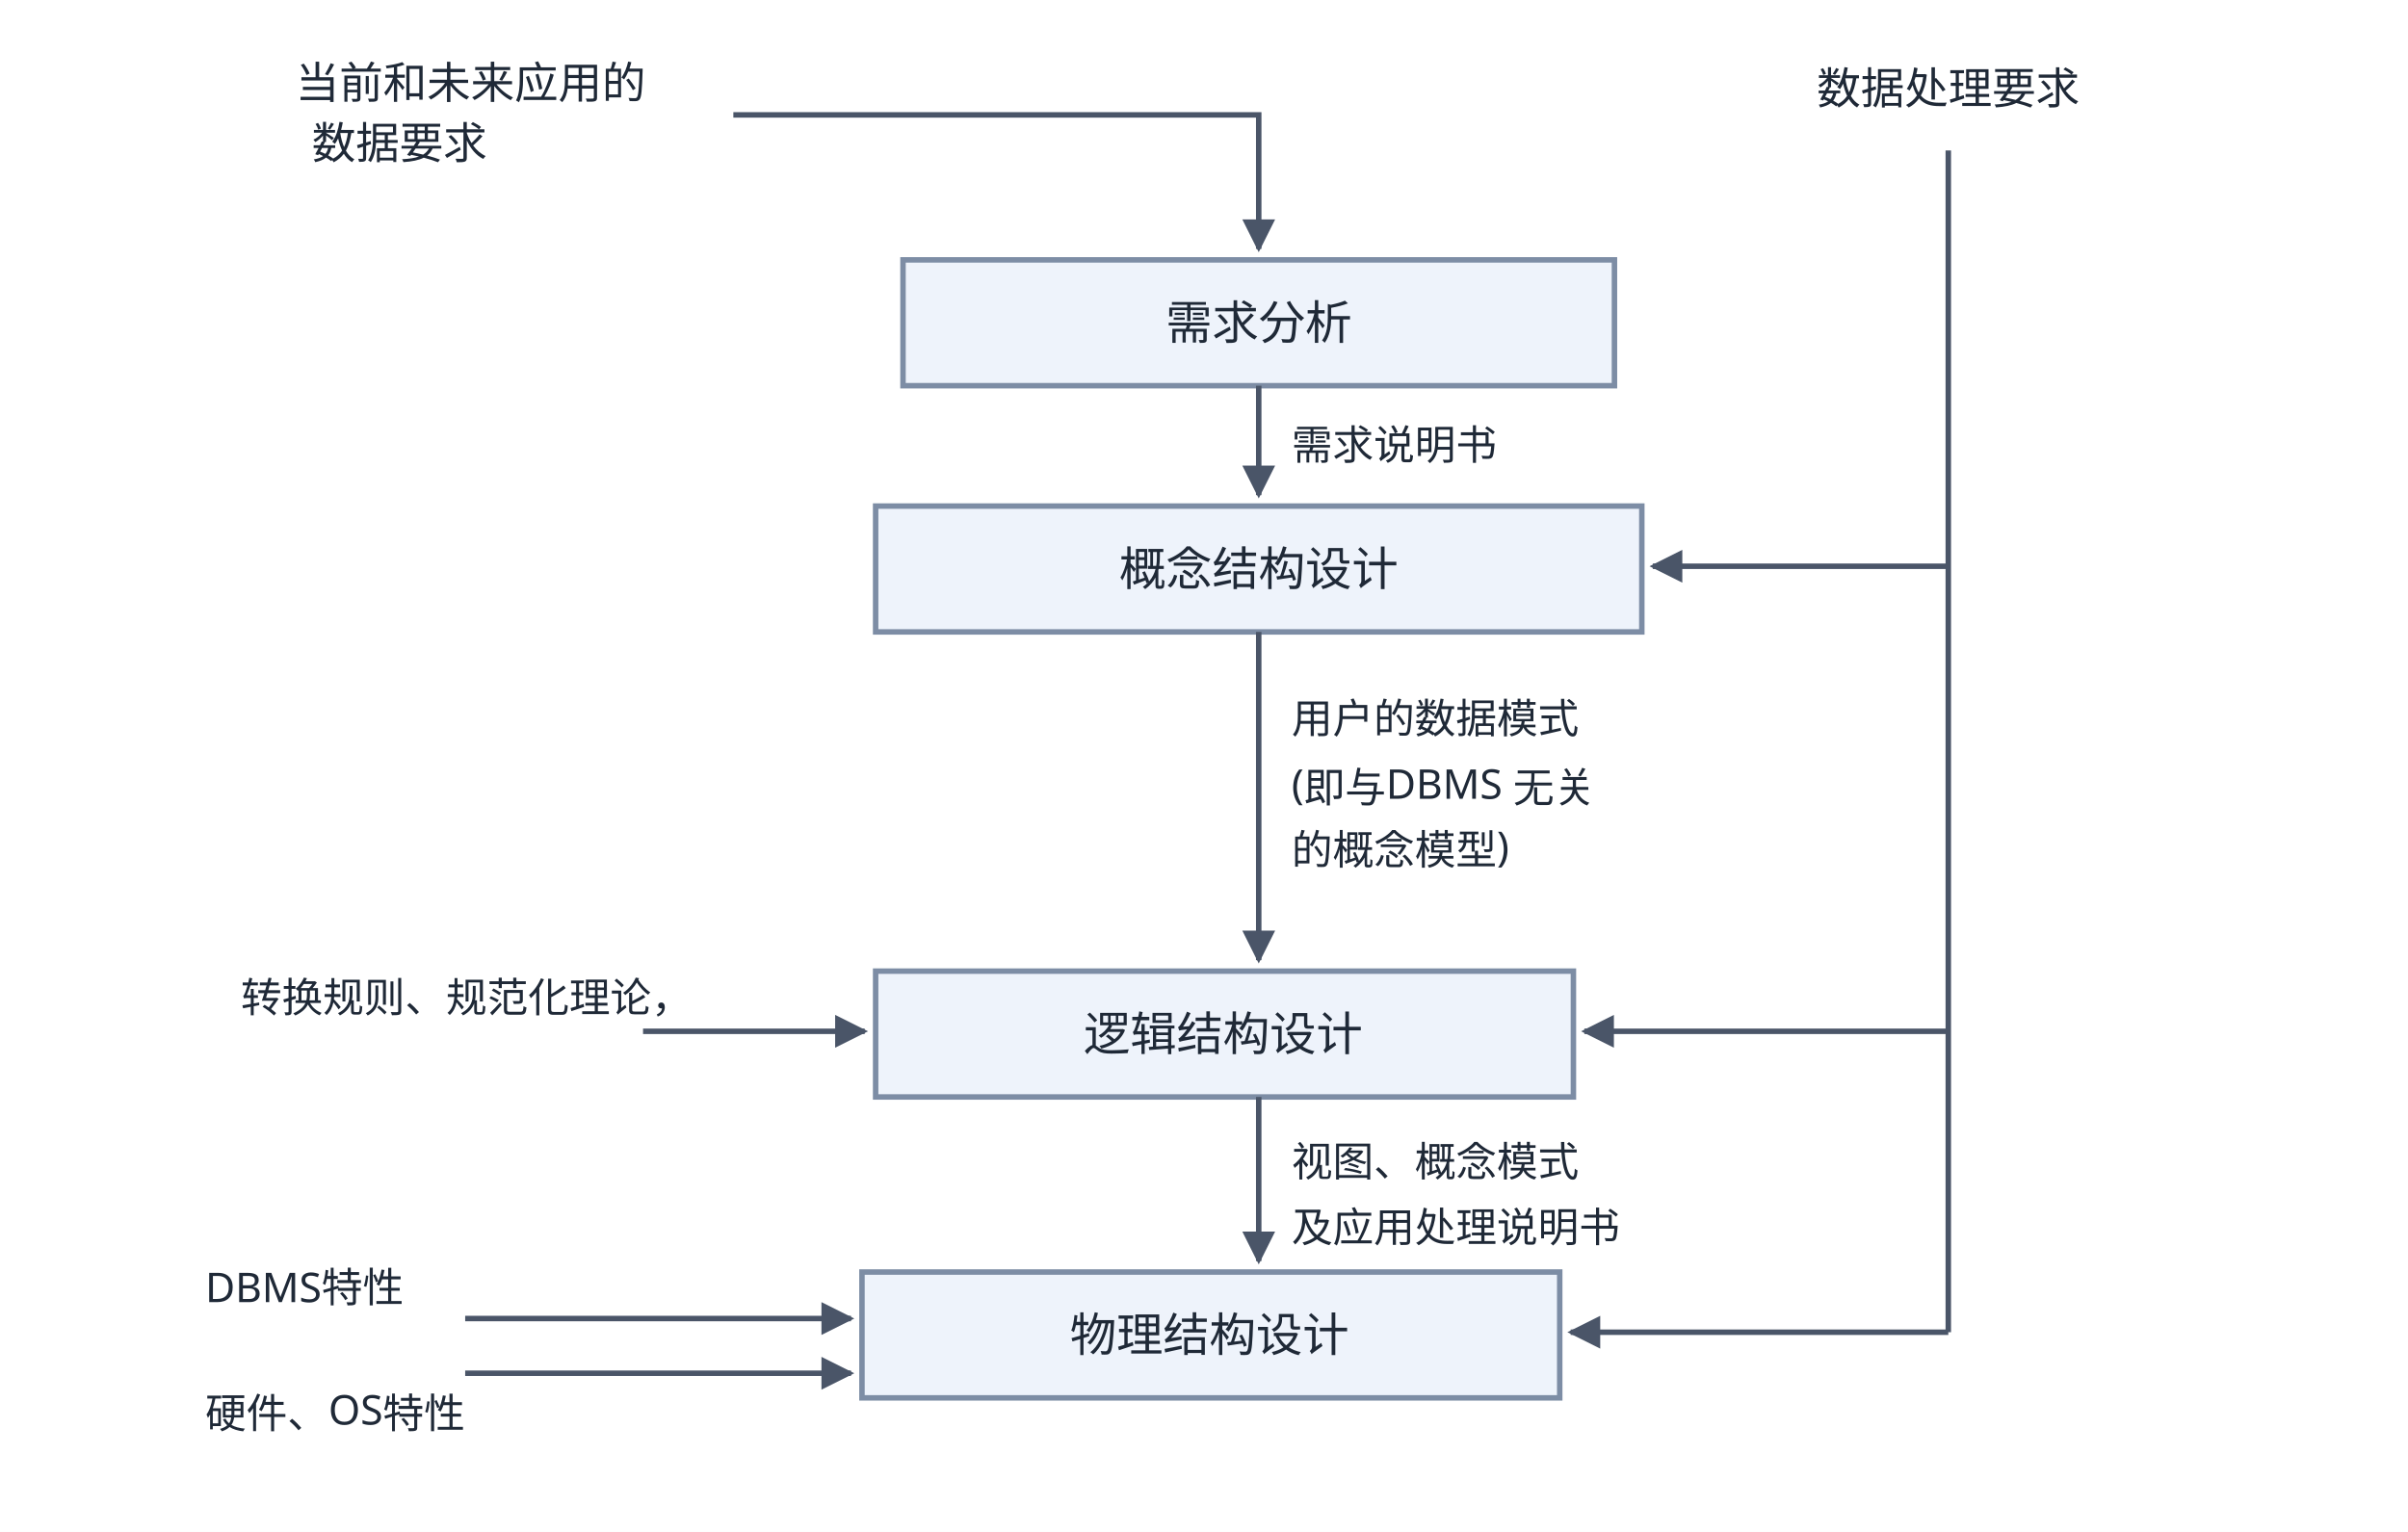
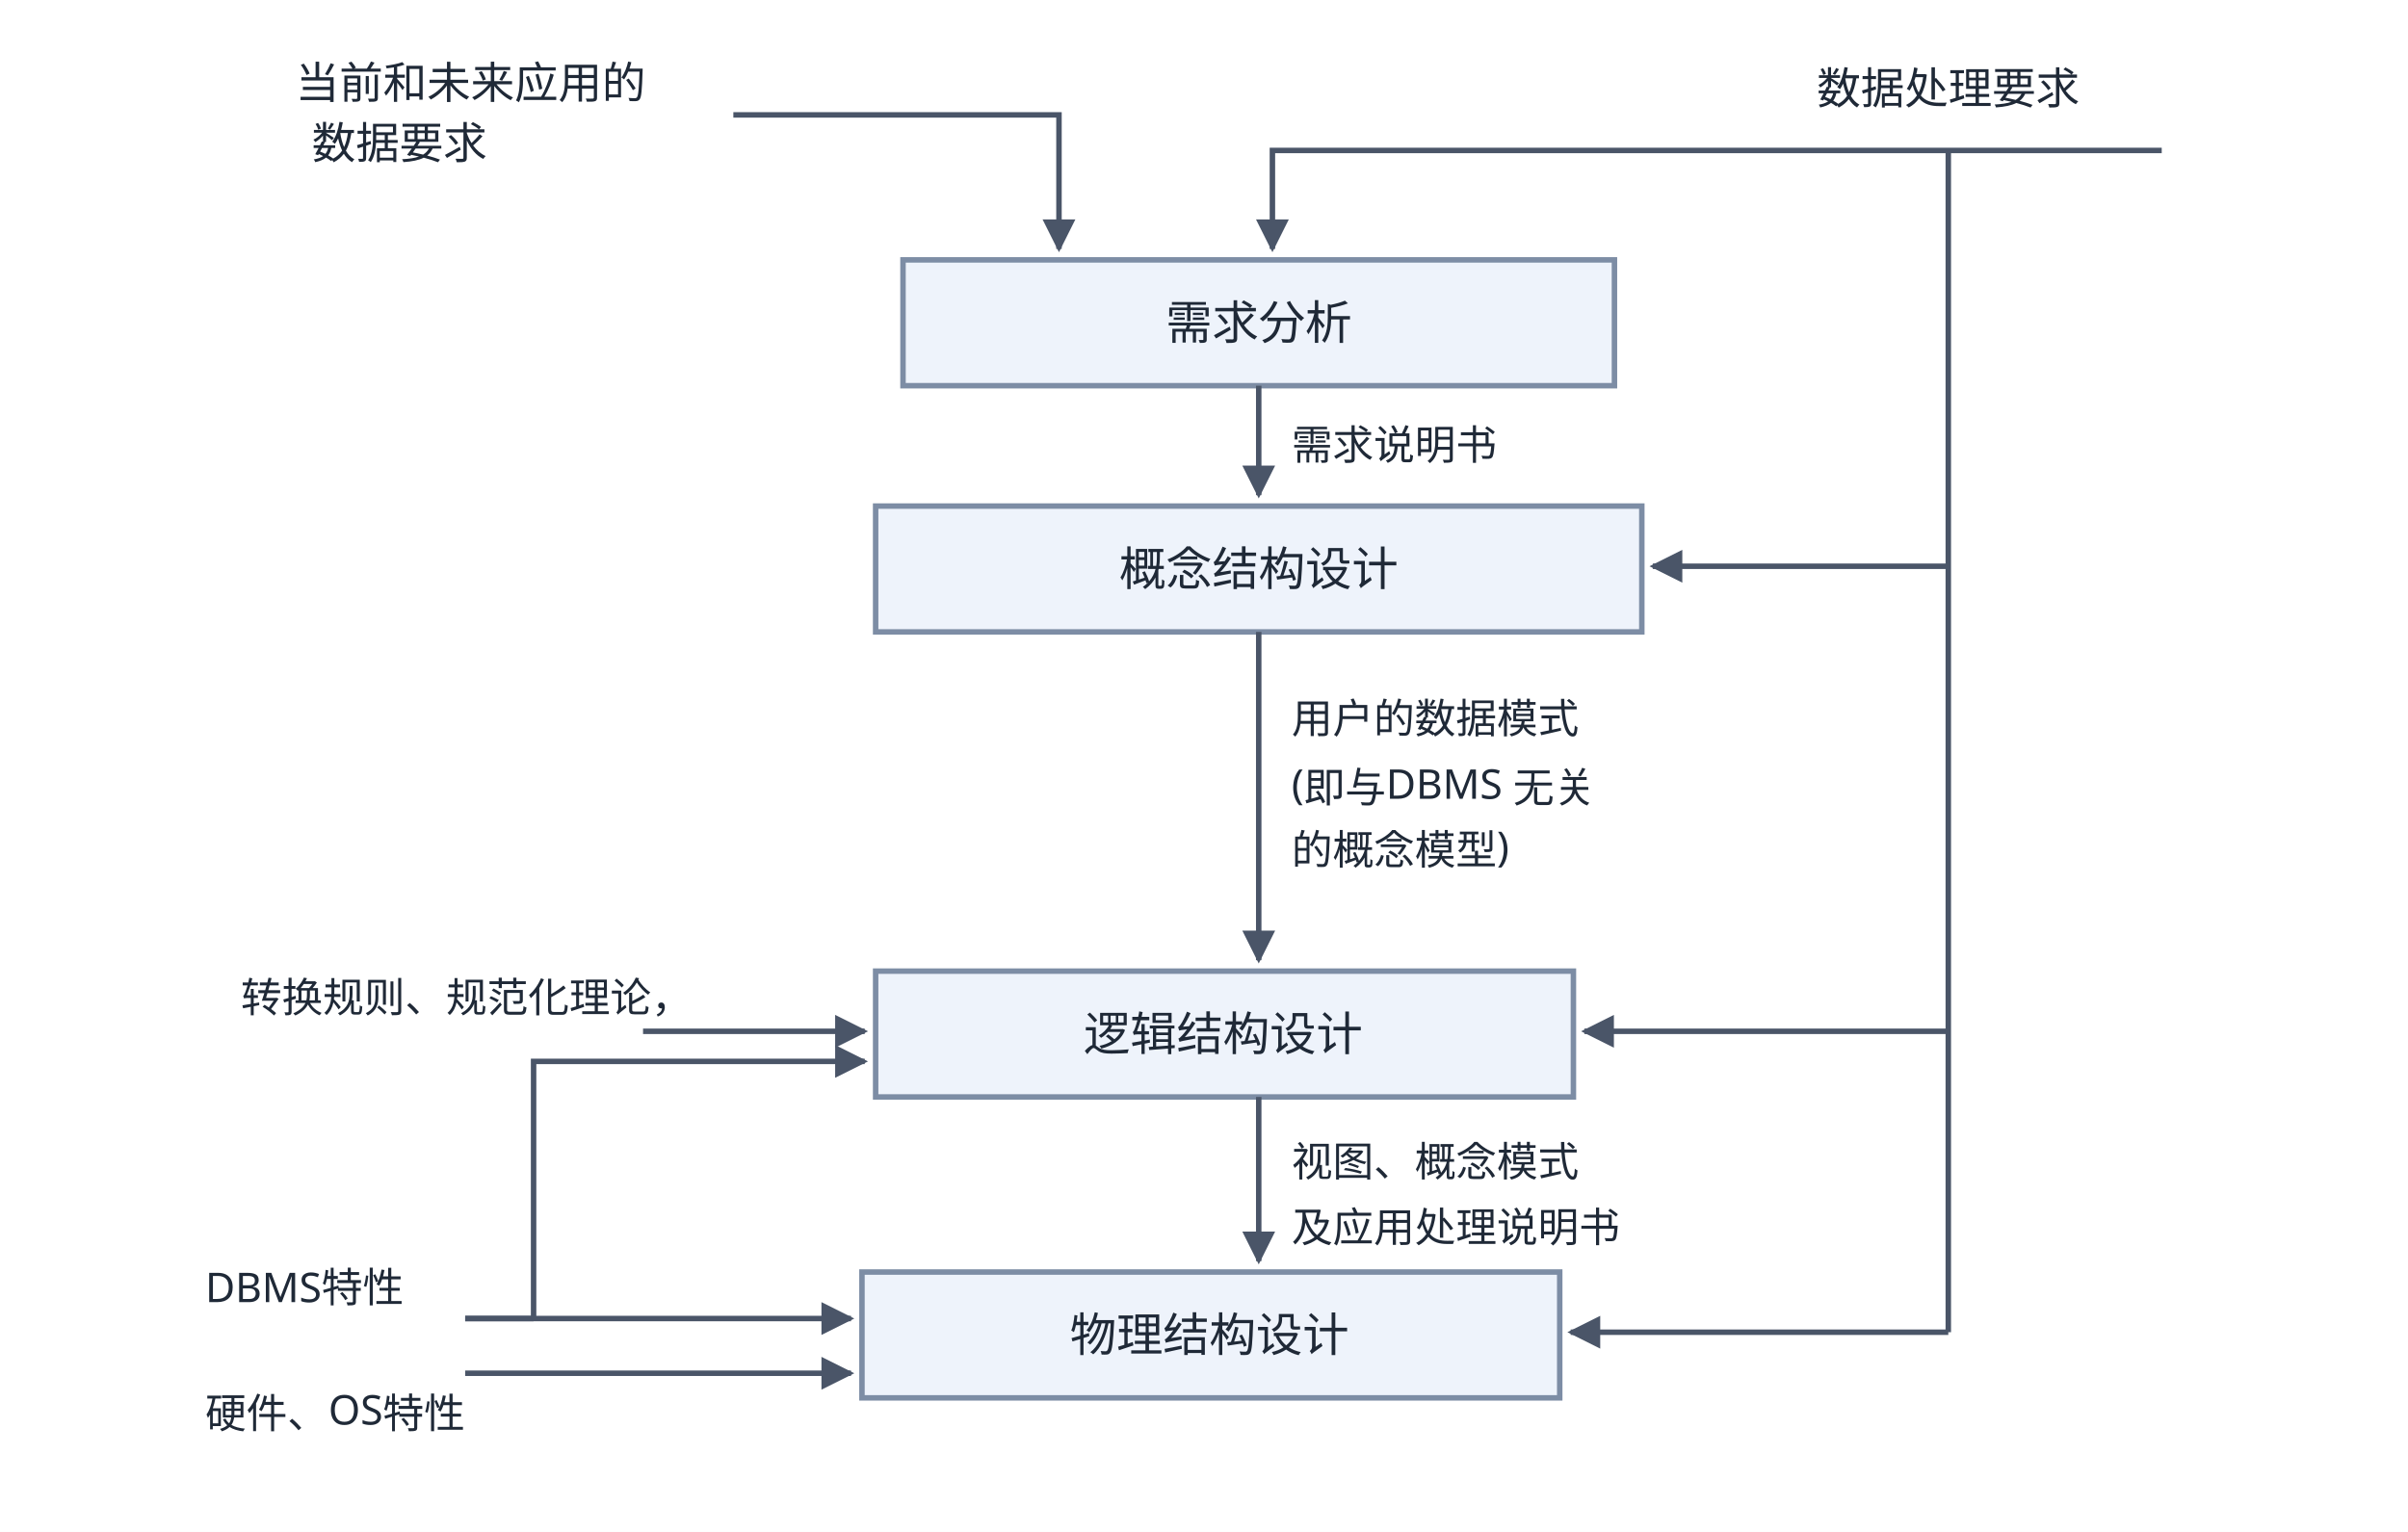
<svg xmlns="http://www.w3.org/2000/svg" width="880" height="560" viewBox="0 0 880 560" font-family="sans-serif">
  <rect width="880" height="560" fill="#ffffff" />
  <defs>
    <marker id="a25" viewBox="0 0 10 10" refX="9" refY="5" markerWidth="6" markerHeight="6" orient="auto">
      <path d="M 0 0 L 10 5 L 0 10 Z" fill="#4a5568" />
    </marker>
  </defs>
  <g fill="#eef3fb" stroke="#7d8da5" stroke-width="2">
    <rect x="330" y="95" width="260" height="46" />
    <rect x="320" y="185" width="280" height="46" />
    <rect x="320" y="355" width="255" height="46" />
    <rect x="315" y="465" width="255" height="46" />
  </g>
  <g font-size="17" fill="#1f2937" text-anchor="middle">
    <text x="460" y="124">需求分析</text>
    <text x="460" y="214">概念结构设计</text>
    <text x="447" y="384">逻辑结构设计</text>
    <text x="442" y="494">物理结构设计</text>
  </g>
  <g stroke="#4a5568" stroke-width="2" fill="none">
-     <path d="M268 42 H460 V91" marker-end="url(#a25)" />
+     <path d="M268 42 H387 V91" marker-end="url(#a25)" />
+     <path d="M790 55 H465 V91" marker-end="url(#a25)" />
    <path d="M712 55 V487" />
    <path d="M712 207 H604" marker-end="url(#a25)" />
    <path d="M712 377 H579" marker-end="url(#a25)" />
    <path d="M712 487 H574" marker-end="url(#a25)" />
    <line x1="460" y1="141" x2="460" y2="181" marker-end="url(#a25)" />
    <line x1="460" y1="231" x2="460" y2="351" marker-end="url(#a25)" />
    <line x1="460" y1="401" x2="460" y2="461" marker-end="url(#a25)" />
    <line x1="235" y1="377" x2="316" y2="377" marker-end="url(#a25)" />
+     <path d="M170 482 H195 M195 482 V388 H316" marker-end="url(#a25)" fill="none" />
    <line x1="170" y1="482" x2="311" y2="482" marker-end="url(#a25)" />
    <line x1="170" y1="502" x2="311" y2="502" marker-end="url(#a25)" />
  </g>
  <g font-size="15" fill="#1f2937">
    <text x="472" y="168">需求说明书</text>
    <text x="472" y="268">用户的数据模式</text>
    <text x="472" y="292">(即与DBMS 无关</text>
    <text x="472" y="316">的概念模型)</text>
    <text x="472" y="430">视图、概念模式</text>
    <text x="472" y="454">及应用处理说明书</text>
    <text x="88" y="370">转换规则、规范化理论，</text>
    <text x="75" y="476">DBMS特性</text>
    <text x="75" y="522">硬件、OS特性</text>
  </g>
  <g font-size="16" fill="#1f2937" text-anchor="middle">
    <text x="172" y="36">当前和未来应用的</text>
    <text x="146" y="58">数据要求</text>
    <text x="712" y="38">数据处理要求</text>
  </g>
</svg>
